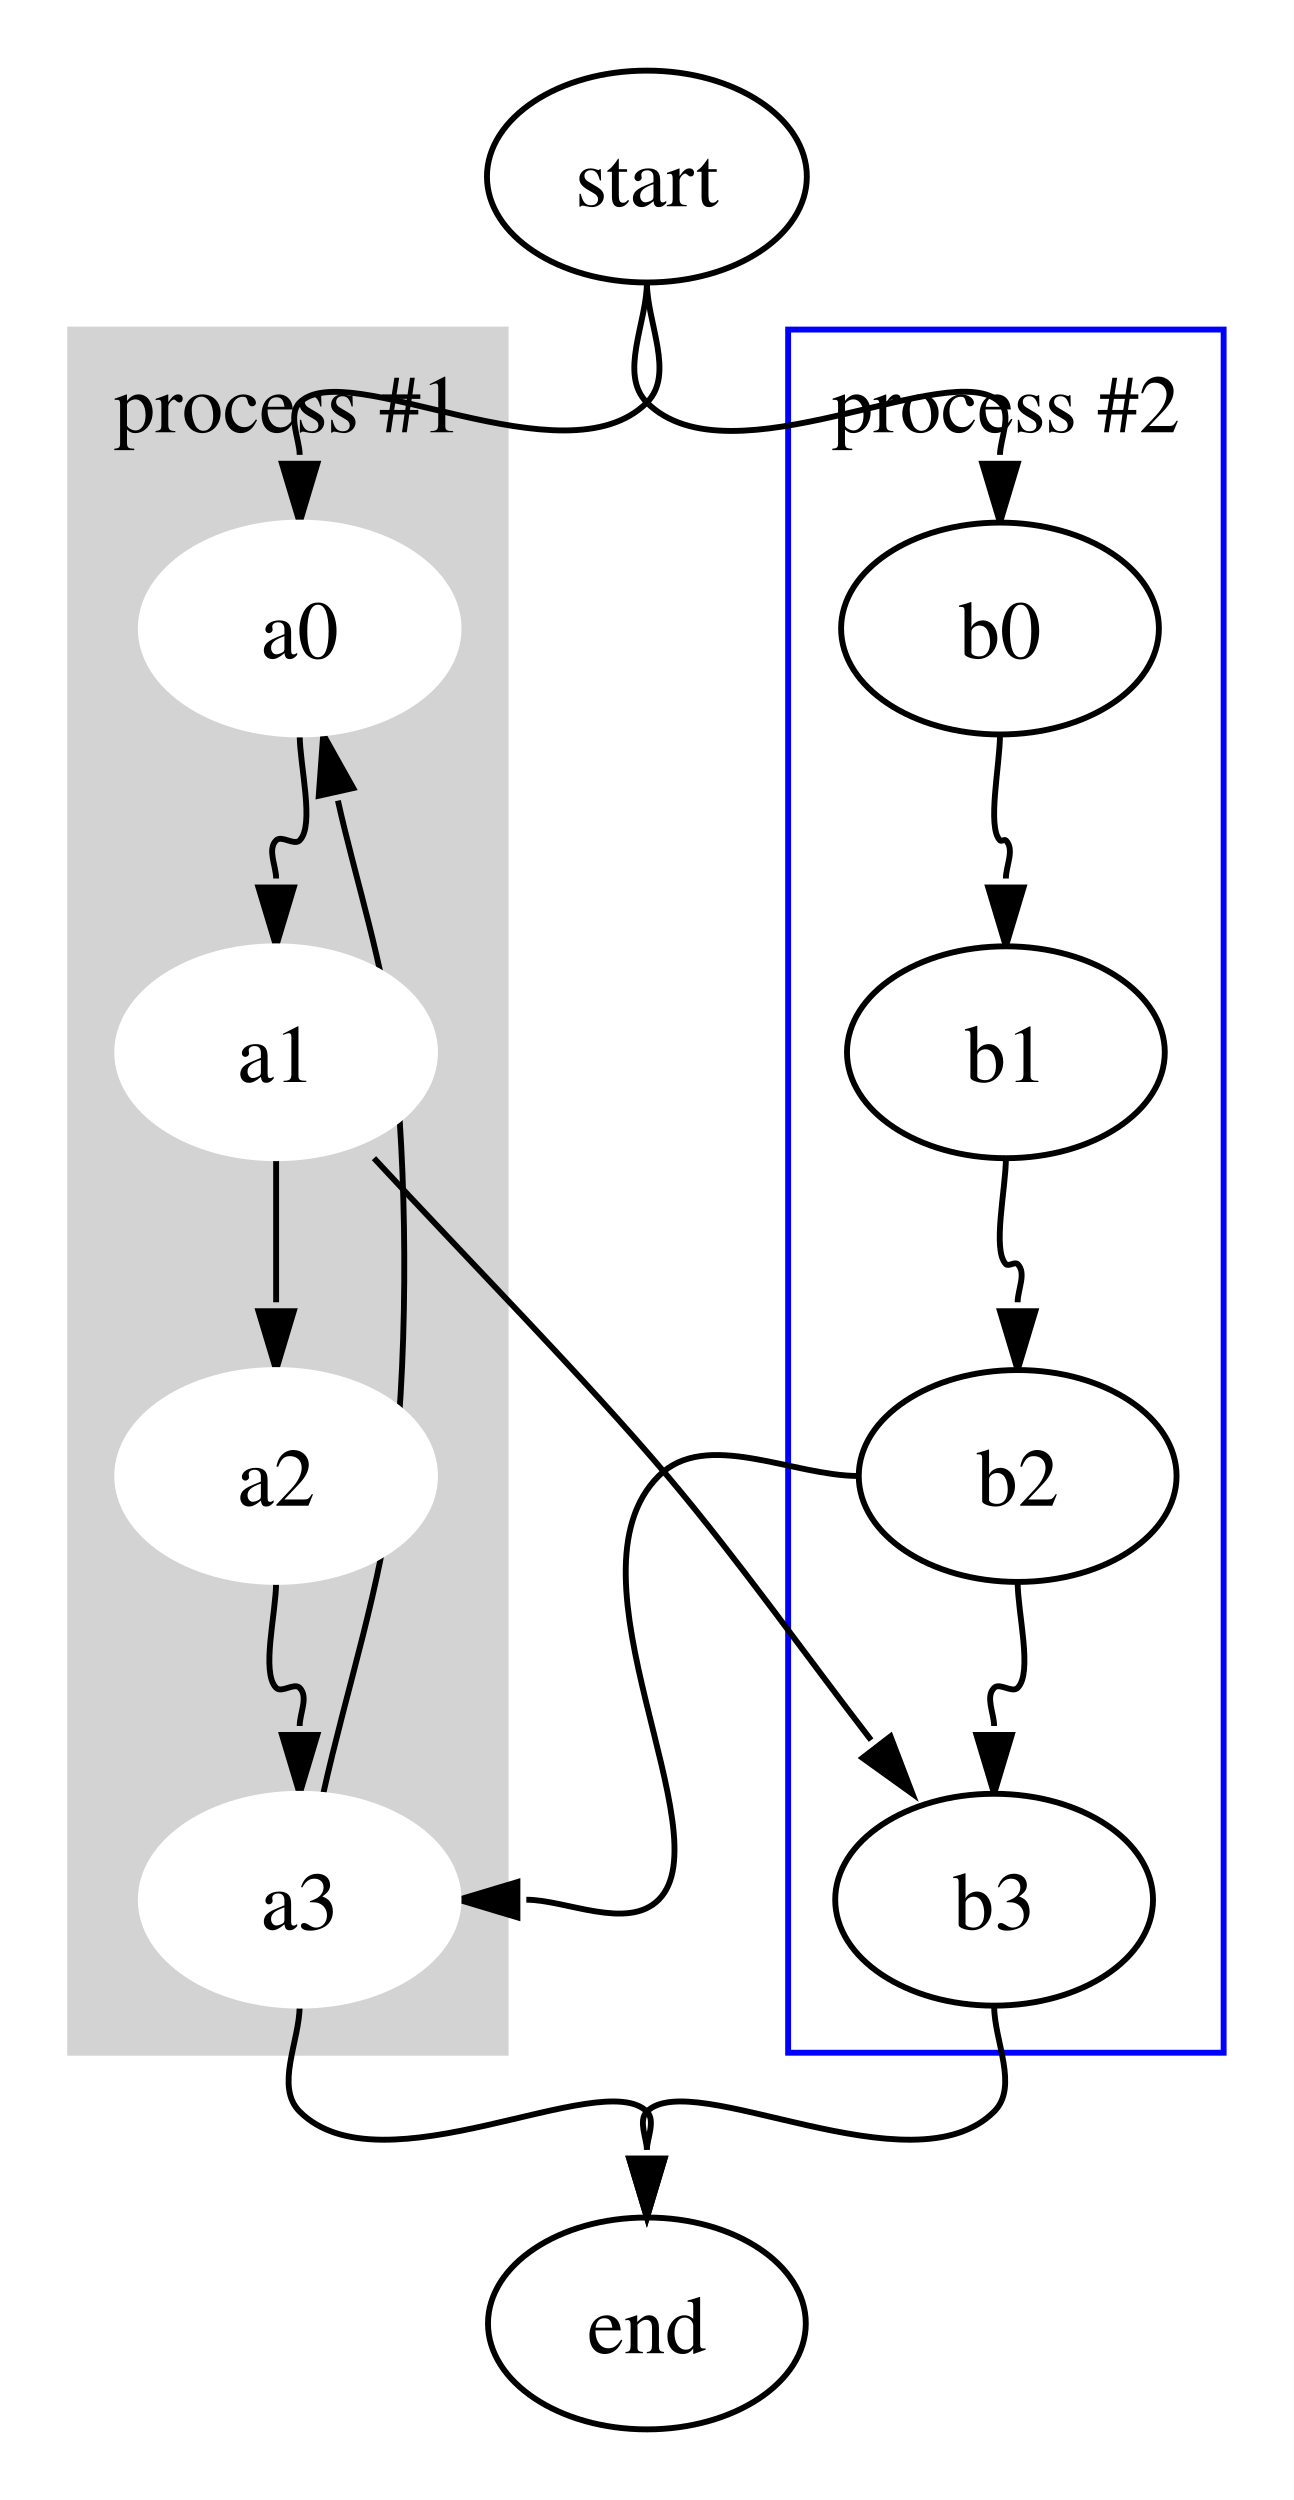
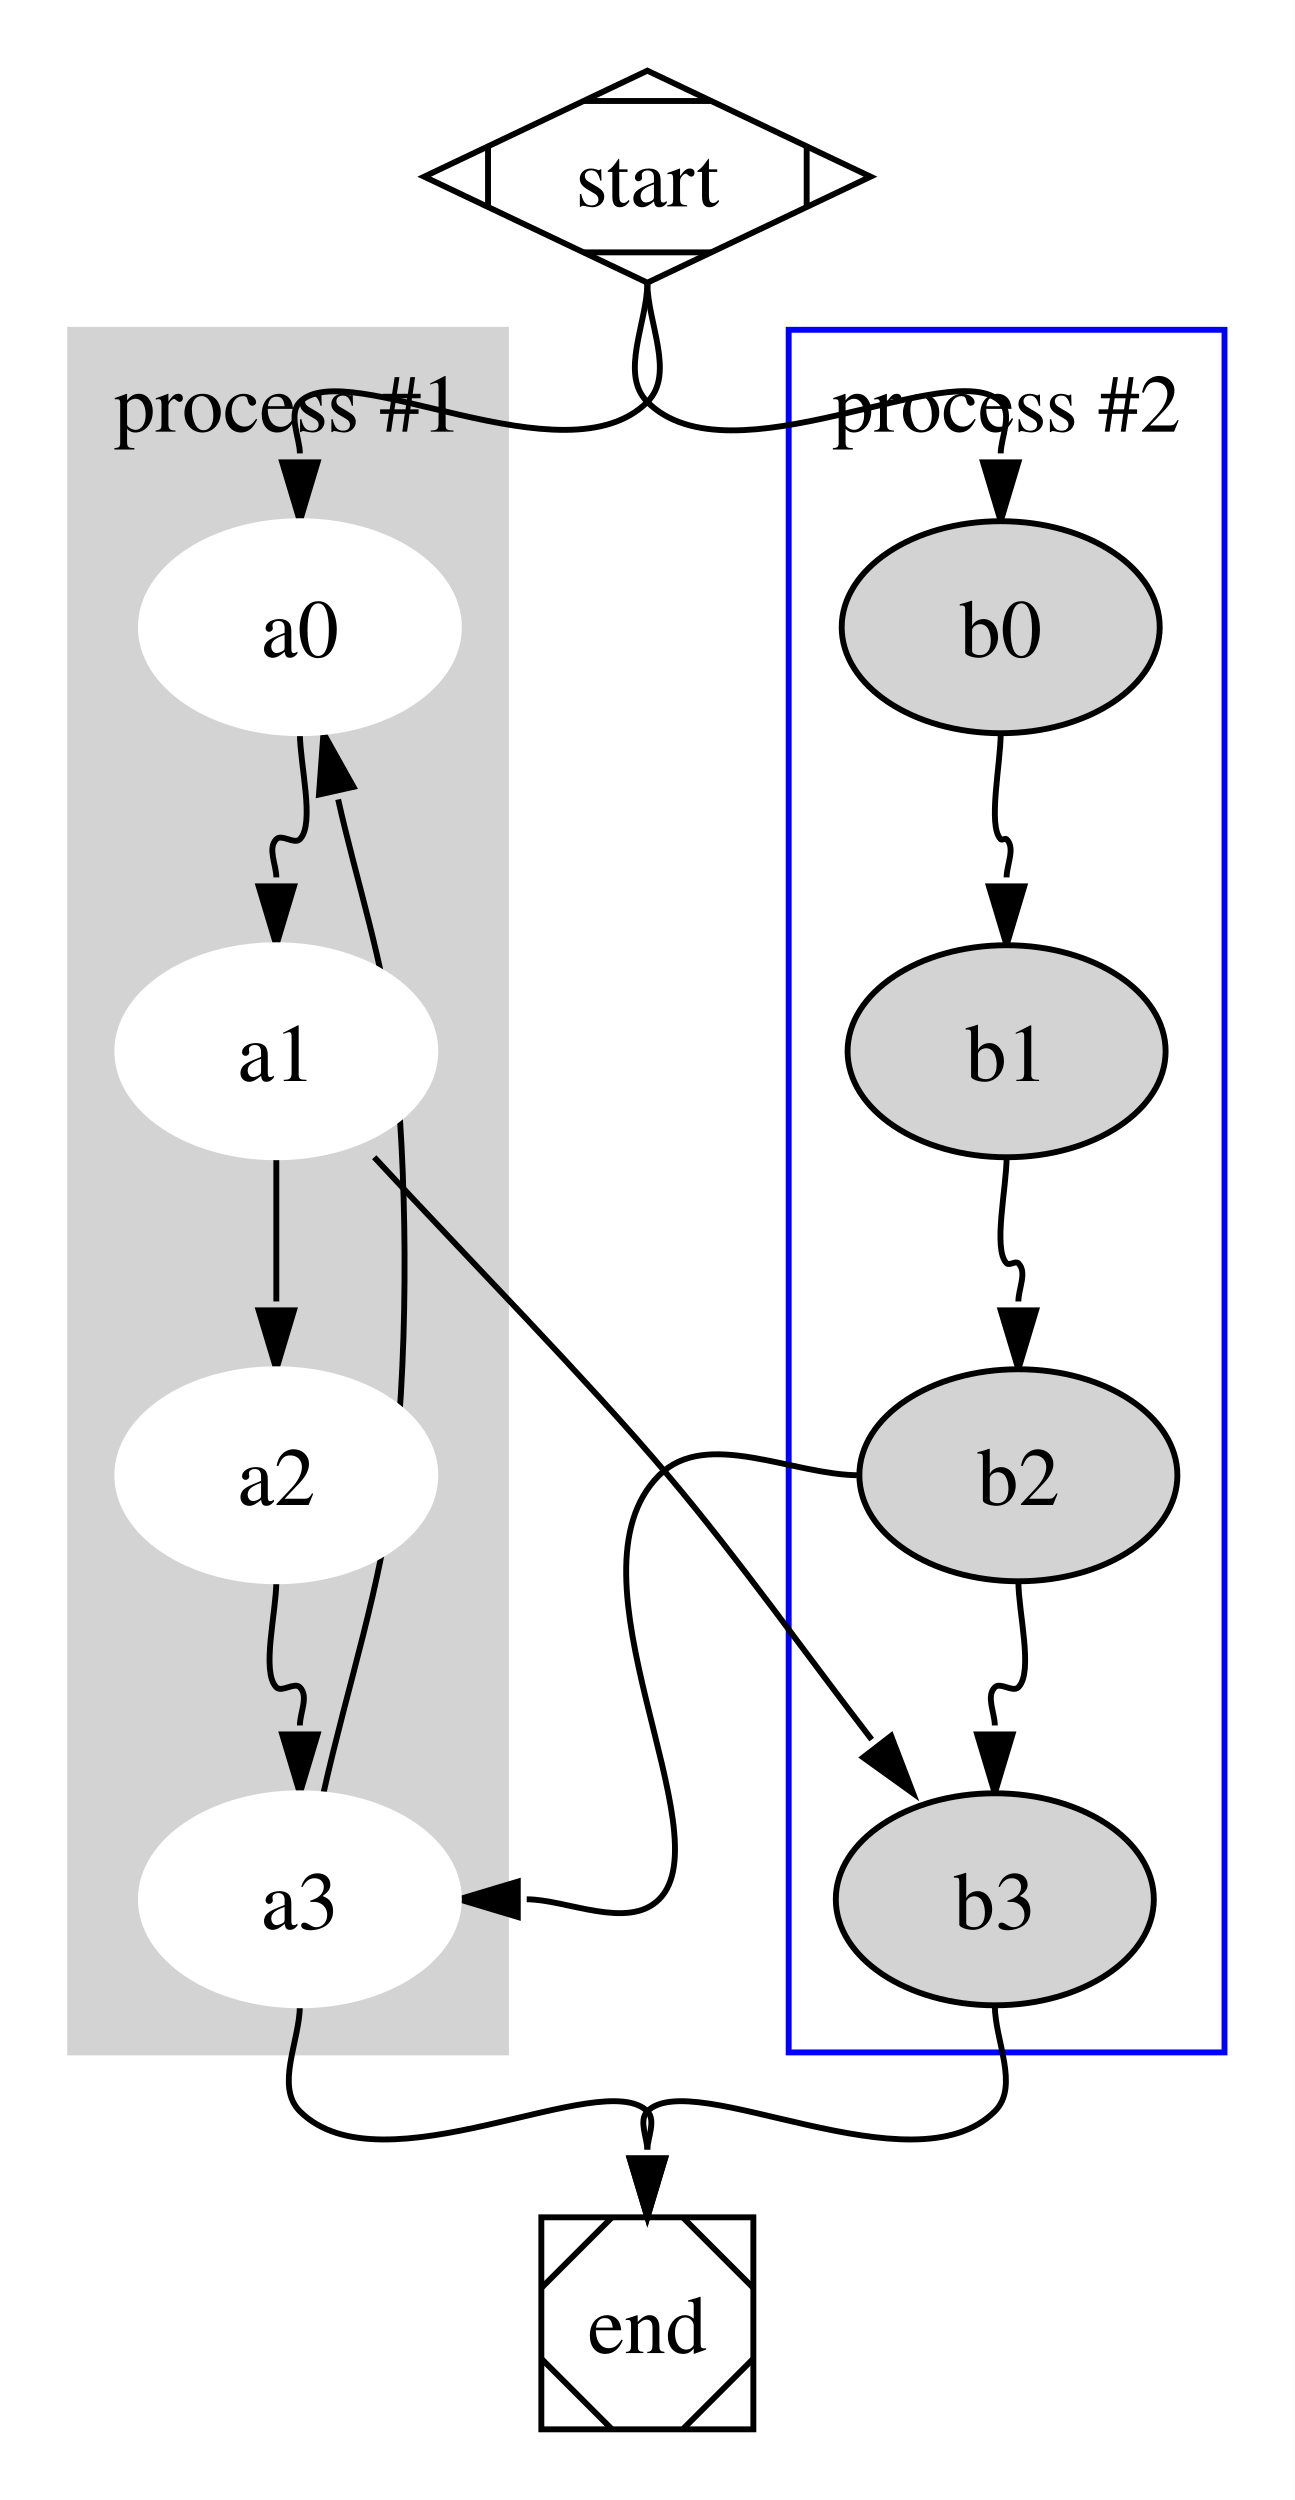
- <svg xmlns="http://www.w3.org/2000/svg" width="219.84pt" height="424.8pt" viewBox="0 0 219.84 424.8">
-   <rect x="0" y="0" width="219.84" height="424.8" fill="white" />
-   <g transform="translate(0 424.8) scale(1 -1)">
-     <rect x="11.92" y="76" width="74" height="292.8" fill="lightgrey" stroke="lightgrey" />
-     <text x="48.92" y="-351.35" transform="scale(1 -1)" text-anchor="middle" font-family="Times,serif" font-size="14" fill="black" textLength="57.737" lengthAdjust="spacing">process #1</text>
-     <rect x="133.92" y="76" width="74" height="292.8" fill="none" stroke="blue" />
-     <text x="170.92" y="-351.35" transform="scale(1 -1)" text-anchor="middle" font-family="Times,serif" font-size="14" fill="black" textLength="57.737" lengthAdjust="spacing">process #2</text>
+ <svg xmlns="http://www.w3.org/2000/svg" width="219.84pt" height="424.5pt" viewBox="0 0 219.84 424.5">
+   <rect x="0" y="0" width="219.84" height="424.5" fill="white" />
+   <g transform="translate(0 424.5004) scale(1 -1)">
+     <rect x="11.92" y="76" width="74" height="292.5" fill="lightgrey" stroke="lightgrey" />
+     <text x="48.92" y="-351.2" transform="scale(1 -1)" text-anchor="middle" font-family="Times,serif" font-size="14" fill="black" textLength="57.357" lengthAdjust="spacing">process #1</text>
+     <rect x="133.92" y="76" width="74" height="292.5" fill="none" stroke="blue" />
+     <text x="170.92" y="-351.2" transform="scale(1 -1)" text-anchor="middle" font-family="Times,serif" font-size="14" fill="black" textLength="57.357" lengthAdjust="spacing">process #2</text>
    <path d="M 50.92 300 C 50.92 294.7 53.513 284.593 50.92 282 C 49.977 281.057 47.863 282.943 46.92 282 C 45.391 280.471 46.92 277.676 46.92 275.514" fill="none" stroke="black" />
    <polygon points="46.92,264 49.92,274 43.92,274" fill="black" stroke="black" />
    <path d="M 46.92 228 C 46.92 222.576 46.92 214.081 46.92 210 C 46.92 207.838 46.92 205.468 46.92 203.514" fill="none" stroke="black" />
    <polygon points="46.92,192 49.92,202 43.92,202" fill="black" stroke="black" />
    <path d="M 46.92 156 C 46.92 150.7 44.327 140.593 46.92 138 C 47.863 137.057 49.977 138.943 50.92 138 C 52.449 136.471 50.92 133.676 50.92 131.514" fill="none" stroke="black" />
    <polygon points="50.92,120 53.92,130 47.92,130" fill="black" stroke="black" />
    <path d="M 169.92 300 C 169.92 294.85 167.681 284.239 169.92 282 C 170.156 281.764 170.684 282.236 170.92 282 C 172.449 280.471 170.92 277.676 170.92 275.514" fill="none" stroke="black" />
    <polygon points="170.92,264 173.92,274 167.92,274" fill="black" stroke="black" />
    <path d="M 170.92 228 C 170.92 222.8 168.563 212.357 170.92 210 C 171.391 209.529 172.449 210.471 172.92 210 C 174.449 208.471 172.92 205.676 172.92 203.514" fill="none" stroke="black" />
    <polygon points="172.92,192 175.92,202 169.92,202" fill="black" stroke="black" />
    <path d="M 172.92 156 C 172.92 150.7 175.513 140.593 172.92 138 C 171.977 137.057 169.863 138.943 168.92 138 C 167.391 136.471 168.92 133.676 168.92 131.514" fill="none" stroke="black" />
    <polygon points="168.92,120 171.92,130 165.92,130" fill="black" stroke="black" />
-     <path d="M 109.92 376.8 C 109.92 370 114.728 361.208 109.92 356.4 C 96.014 342.494 58.92 364.4 50.92 356.4 C 48.825 354.305 50.92 350.098 50.92 347.514" fill="none" stroke="black" />
+     <path d="M 109.92 376.5 C 109.92 369.75 114.693 361.023 109.92 356.25 C 96.014 342.344 58.903 364.233 50.92 356.25 C 48.861 354.191 50.92 350.054 50.92 347.514" fill="none" stroke="black" />
    <polygon points="50.92,336 53.92,346 47.92,346" fill="black" stroke="black" />
-     <path d="M 109.92 376.8 C 109.92 370 105.112 361.208 109.92 356.4 C 124.062 342.258 161.802 364.518 169.92 356.4 C 172.015 354.305 169.92 350.097 169.92 347.514" fill="none" stroke="black" />
+     <path d="M 109.92 376.5 C 109.92 369.75 105.147 361.023 109.92 356.25 C 124.062 342.108 161.819 364.351 169.92 356.25 C 171.979 354.191 169.92 350.053 169.92 347.514" fill="none" stroke="black" />
    <polygon points="169.92,336 172.92,346 166.92,346" fill="black" stroke="black" />
    <path d="M 63.545 228 C 79.599 210.619 99.423 190.577 113.42 174 C 125.606 159.567 136.88 143.565 148.016 129.119" fill="none" stroke="black" />
    <polygon points="155.045,120 151.316,129.752 146.564,126.089" fill="black" stroke="black" />
    <path d="M 145.92 174 C 134.587 174 119.934 182.014 111.92 174 C 94.949 157.029 123.055 113.135 111.92 102 C 106.62 96.7 96.156 102 89.434 102" fill="none" stroke="black" />
    <polygon points="77.92,102 87.92,99 87.92,105" fill="black" stroke="black" />
    <path d="M 54.92 120 C 58.92 138 64.908 155.671 66.92 174 C 69.539 197.857 69.026 226.815 66.92 246 C 65.327 260.514 60.399 275.344 57.418 288.761" fill="none" stroke="black" />
    <polygon points="54.92,300 54.161,289.587 60.018,290.889" fill="black" stroke="black" />
    <path d="M 50.92 84 C 50.92 78 46.677 70.243 50.92 66 C 64.826 52.094 102.202 73.718 109.92 66 C 111.449 64.471 109.92 61.387 109.92 59.514" fill="none" stroke="black" />
    <polygon points="109.92,48 112.92,58 106.92,58" fill="black" stroke="black" />
    <path d="M 168.92 84 C 168.92 78 173.163 70.243 168.92 66 C 155.014 52.094 117.638 73.718 109.92 66 C 108.391 64.471 109.92 61.387 109.92 59.514" fill="none" stroke="black" />
    <polygon points="109.92,48 112.92,58 106.92,58" fill="black" stroke="black" />
    <ellipse cx="50.92" cy="318" rx="27" ry="18" fill="white" stroke="white" />
-     <text x="50.92" y="-312.95" transform="scale(1 -1)" text-anchor="middle" font-family="Times,serif" font-size="14" fill="black" textLength="12.827" lengthAdjust="spacing">a0</text>
+     <text x="50.92" y="-312.95" transform="scale(1 -1)" text-anchor="middle" font-family="Times,serif" font-size="14" fill="black" textLength="12.773" lengthAdjust="spacing">a0</text>
    <ellipse cx="46.92" cy="246" rx="27" ry="18" fill="white" stroke="white" />
-     <text x="46.92" y="-240.95" transform="scale(1 -1)" text-anchor="middle" font-family="Times,serif" font-size="14" fill="black" textLength="12.827" lengthAdjust="spacing">a1</text>
+     <text x="46.92" y="-240.95" transform="scale(1 -1)" text-anchor="middle" font-family="Times,serif" font-size="14" fill="black" textLength="12.773" lengthAdjust="spacing">a1</text>
    <ellipse cx="46.92" cy="174" rx="27" ry="18" fill="white" stroke="white" />
-     <text x="46.92" y="-168.95" transform="scale(1 -1)" text-anchor="middle" font-family="Times,serif" font-size="14" fill="black" textLength="12.827" lengthAdjust="spacing">a2</text>
+     <text x="46.92" y="-168.95" transform="scale(1 -1)" text-anchor="middle" font-family="Times,serif" font-size="14" fill="black" textLength="12.773" lengthAdjust="spacing">a2</text>
    <ellipse cx="50.92" cy="102" rx="27" ry="18" fill="white" stroke="white" />
-     <text x="50.92" y="-96.95" transform="scale(1 -1)" text-anchor="middle" font-family="Times,serif" font-size="14" fill="black" textLength="12.827" lengthAdjust="spacing">a3</text>
-     <ellipse cx="169.92" cy="318" rx="27" ry="18" fill="white" stroke="black" />
-     <text x="169.92" y="-312.95" transform="scale(1 -1)" text-anchor="middle" font-family="Times,serif" font-size="14" fill="black" textLength="13.588" lengthAdjust="spacing">b0</text>
-     <ellipse cx="170.92" cy="246" rx="27" ry="18" fill="white" stroke="black" />
-     <text x="170.92" y="-240.95" transform="scale(1 -1)" text-anchor="middle" font-family="Times,serif" font-size="14" fill="black" textLength="13.588" lengthAdjust="spacing">b1</text>
-     <ellipse cx="172.92" cy="174" rx="27" ry="18" fill="white" stroke="black" />
-     <text x="172.92" y="-168.95" transform="scale(1 -1)" text-anchor="middle" font-family="Times,serif" font-size="14" fill="black" textLength="13.588" lengthAdjust="spacing">b2</text>
-     <ellipse cx="168.92" cy="102" rx="27" ry="18" fill="white" stroke="black" />
-     <text x="168.92" y="-96.95" transform="scale(1 -1)" text-anchor="middle" font-family="Times,serif" font-size="14" fill="black" textLength="13.588" lengthAdjust="spacing">b3</text>
-     <ellipse cx="109.92" cy="394.8" rx="27.177" ry="18" fill="none" stroke="black" />
-     <text x="109.92" y="-389.75" transform="scale(1 -1)" text-anchor="middle" font-family="Times,serif" font-size="14" fill="black" textLength="23.399" lengthAdjust="spacing">start</text>
-     <ellipse cx="109.92" cy="30" rx="27" ry="18" fill="none" stroke="black" />
-     <text x="109.92" y="-24.95" transform="scale(1 -1)" text-anchor="middle" font-family="Times,serif" font-size="14" fill="black" textLength="19.622" lengthAdjust="spacing">end</text>
+     <text x="50.92" y="-96.95" transform="scale(1 -1)" text-anchor="middle" font-family="Times,serif" font-size="14" fill="black" textLength="12.773" lengthAdjust="spacing">a3</text>
+     <ellipse cx="169.92" cy="318" rx="27" ry="18" fill="lightgrey" stroke="black" />
+     <text x="169.92" y="-312.95" transform="scale(1 -1)" text-anchor="middle" font-family="Times,serif" font-size="14" fill="black" textLength="13.534" lengthAdjust="spacing">b0</text>
+     <ellipse cx="170.92" cy="246" rx="27" ry="18" fill="lightgrey" stroke="black" />
+     <text x="170.92" y="-240.95" transform="scale(1 -1)" text-anchor="middle" font-family="Times,serif" font-size="14" fill="black" textLength="13.534" lengthAdjust="spacing">b1</text>
+     <ellipse cx="172.92" cy="174" rx="27" ry="18" fill="lightgrey" stroke="black" />
+     <text x="172.92" y="-168.95" transform="scale(1 -1)" text-anchor="middle" font-family="Times,serif" font-size="14" fill="black" textLength="13.534" lengthAdjust="spacing">b2</text>
+     <ellipse cx="168.92" cy="102" rx="27" ry="18" fill="lightgrey" stroke="black" />
+     <text x="168.92" y="-96.95" transform="scale(1 -1)" text-anchor="middle" font-family="Times,serif" font-size="14" fill="black" textLength="13.534" lengthAdjust="spacing">b3</text>
+     <polygon points="109.92,412.5 72.027,394.5 109.92,376.5 147.813,394.5" fill="none" stroke="black" />
+     <line x1="82.867" y1="399.649" x2="82.867" y2="389.351" stroke="black" />
+     <line x1="99.081" y1="381.649" x2="120.759" y2="381.649" stroke="black" />
+     <line x1="136.973" y1="389.351" x2="136.973" y2="399.649" stroke="black" />
+     <line x1="120.759" y1="407.351" x2="99.081" y2="407.351" stroke="black" />
+     <text x="109.92" y="-389.451" transform="scale(1 -1)" text-anchor="middle" font-family="Times,serif" font-size="14" fill="black" textLength="23.127" lengthAdjust="spacing">start</text>
+     <polygon points="127.92,48 91.92,48 91.92,12 127.92,12" fill="none" stroke="black" />
+     <line x1="103.92" y1="48" x2="91.92" y2="36" stroke="black" />
+     <line x1="91.92" y1="24" x2="103.92" y2="12" stroke="black" />
+     <line x1="115.92" y1="12" x2="127.92" y2="24" stroke="black" />
+     <line x1="127.92" y1="36" x2="115.92" y2="48" stroke="black" />
+     <text x="109.92" y="-24.95" transform="scale(1 -1)" text-anchor="middle" font-family="Times,serif" font-size="14" fill="black" textLength="19.459" lengthAdjust="spacing">end</text>
  </g>
</svg>
